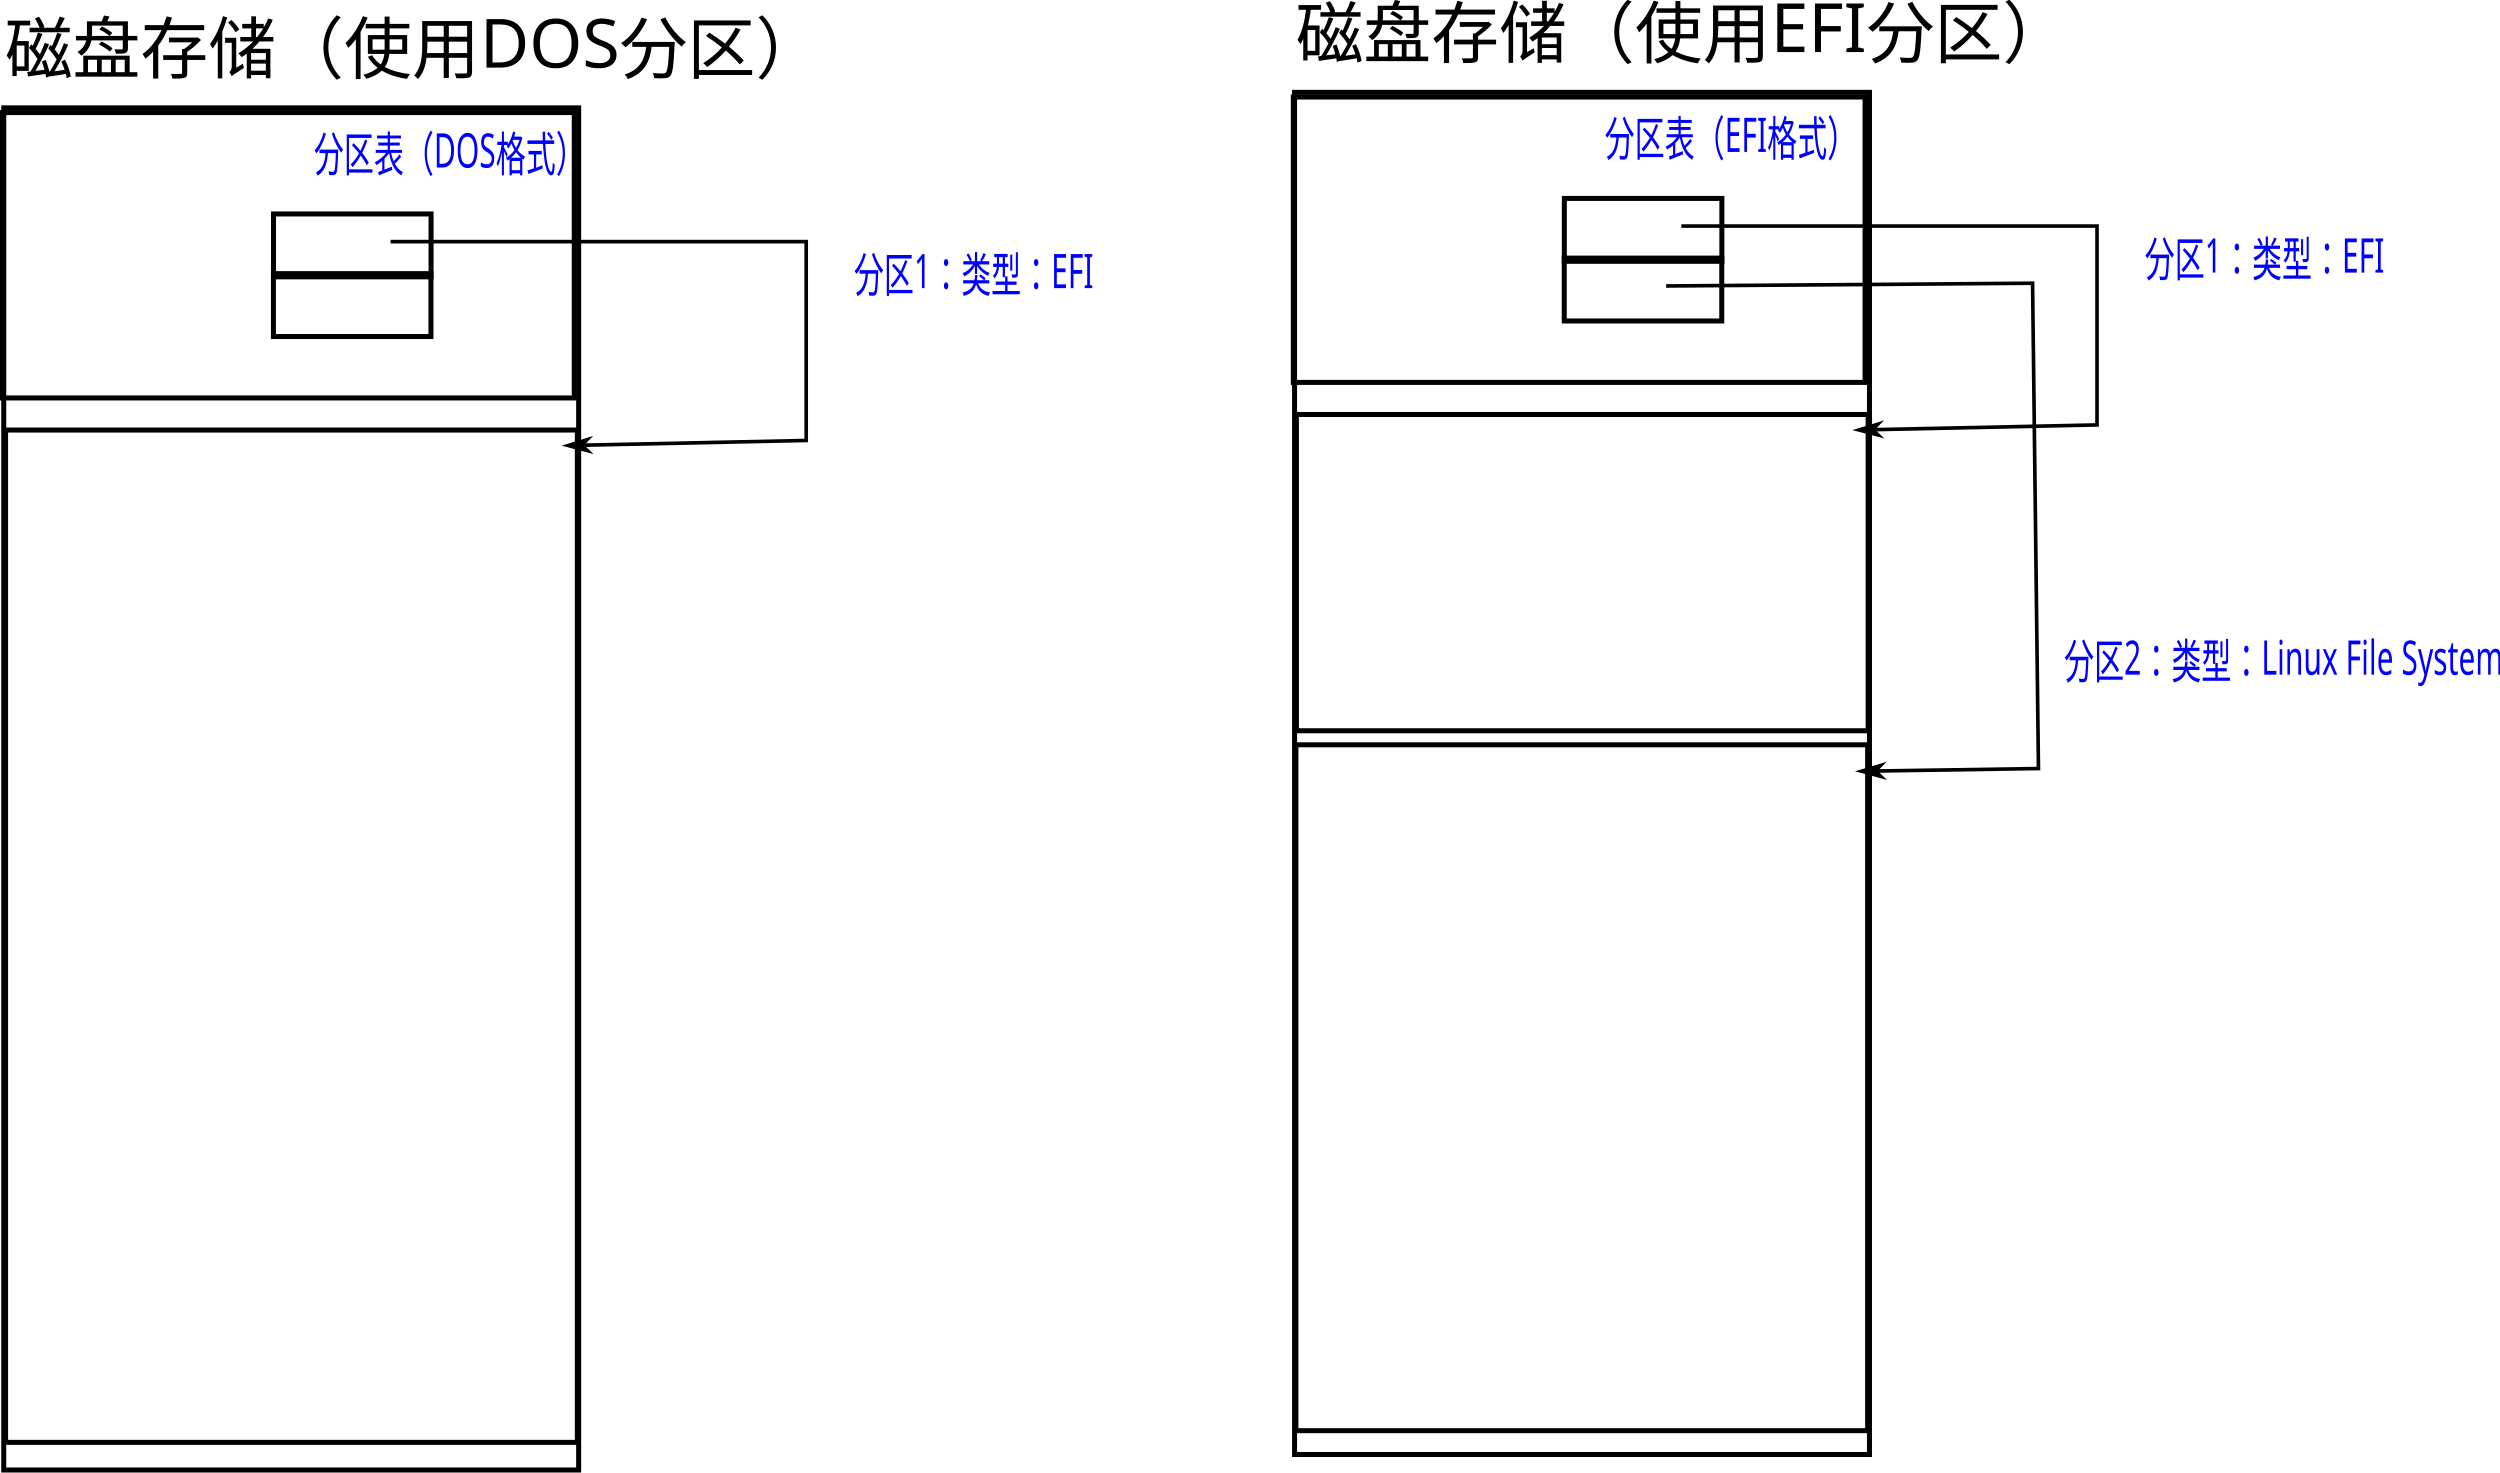
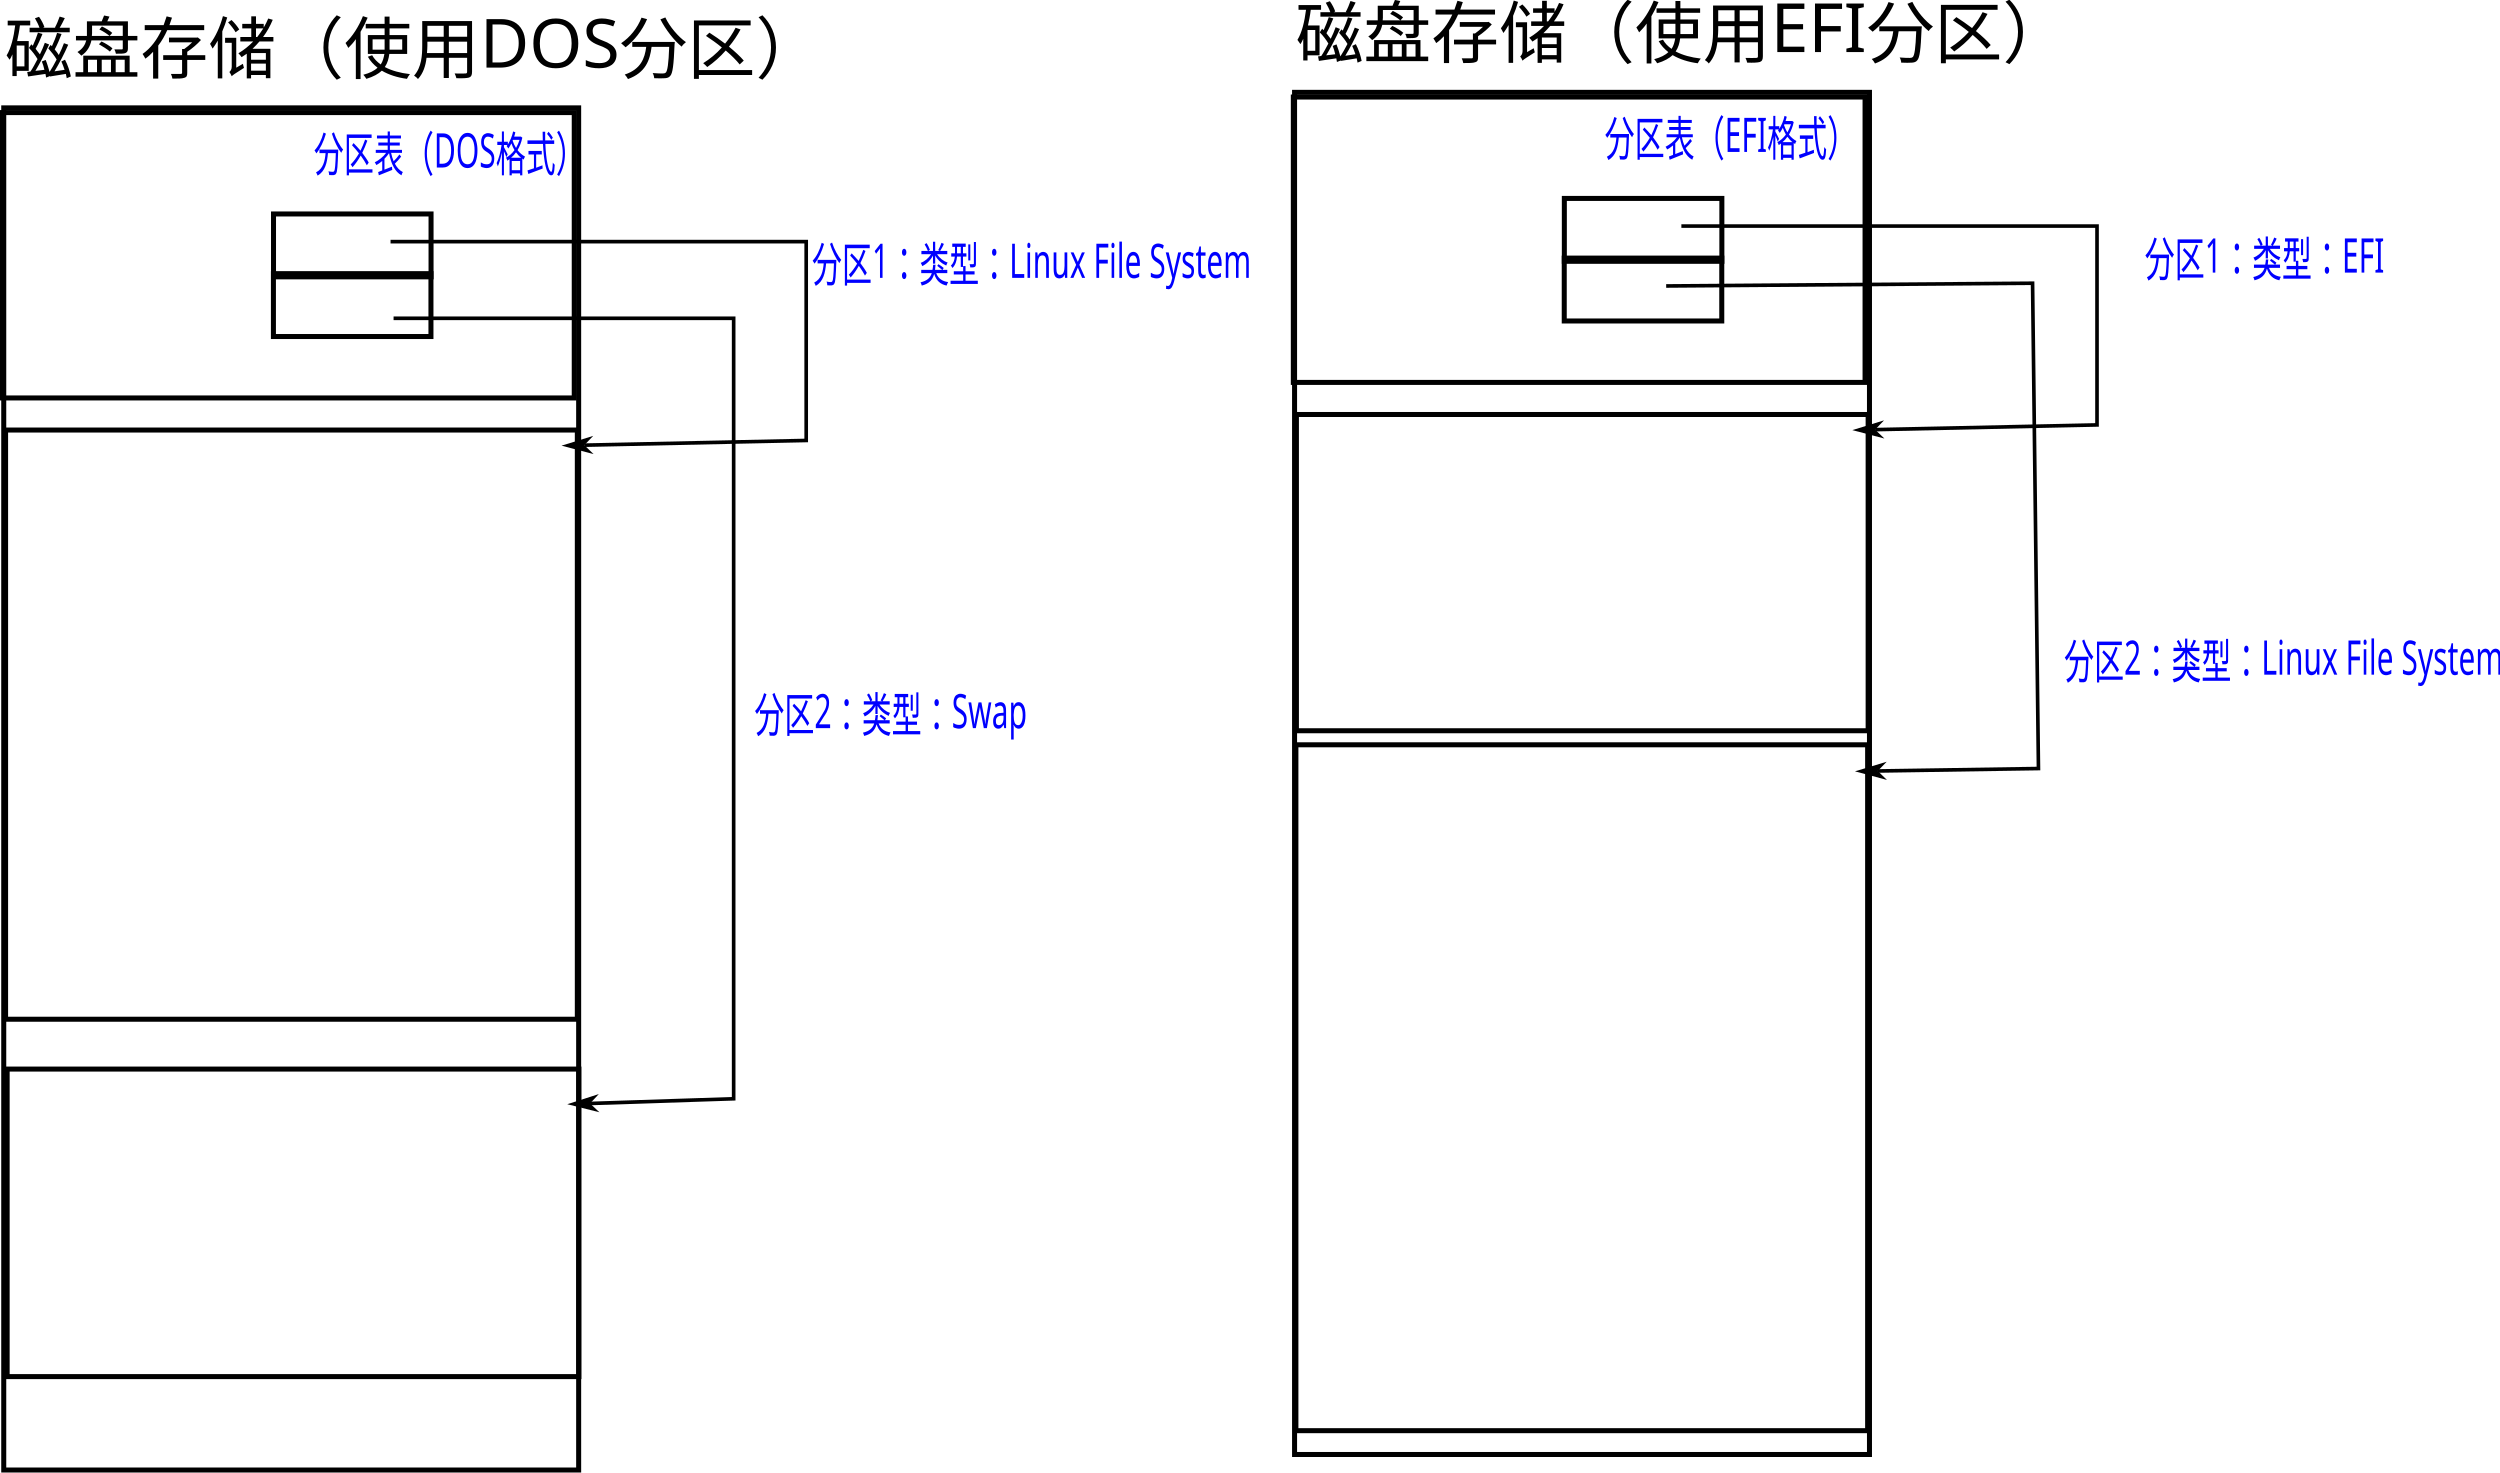
<svg xmlns="http://www.w3.org/2000/svg" width="181.933mm" height="107.16mm" viewBox="0 0 181.933 107.16" version="1.1" id="svg8">
  <defs id="defs2">
    <marker style="overflow:visible" id="Arrow1L" refX="0" refY="0" orient="auto-start-reverse" markerWidth="8.75" markerHeight="5" viewBox="0 0 8.75 5" preserveAspectRatio="xMidYMid">
      <path style="fill:context-stroke;fill-rule:evenodd;stroke:none" d="M 0,0 5,-5 -12.5,0 5,5 Z" id="arrow1L" transform="scale(-0.5)" />
    </marker>
    <marker style="overflow:visible" id="Arrow1Mend" refX="0" refY="0" orient="auto">
      <path transform="matrix(-0.4,0,0,-0.4,-4,0)" style="fill:#0000ff;fill-opacity:1;fill-rule:evenodd;stroke:#0000ff;stroke-width:1pt;stroke-opacity:1" d="M 0,0 5,-5 -12.5,0 5,5 Z" id="path1259" />
    </marker>
    <marker style="overflow:visible" id="Arrow1Mend-3" refX="0" refY="0" orient="auto">
      <path transform="matrix(-0.4,0,0,-0.4,-4,0)" style="fill:#0000ff;fill-opacity:1;fill-rule:evenodd;stroke:#0000ff;stroke-width:1pt;stroke-opacity:1" d="M 0,0 5,-5 -12.5,0 5,5 Z" id="path1259-5" />
    </marker>
    <marker style="overflow:visible" id="Arrow1Mend-36" refX="0" refY="0" orient="auto">
      <path transform="matrix(-0.4,0,0,-0.4,-4,0)" style="fill:#0000ff;fill-opacity:1;fill-rule:evenodd;stroke:#0000ff;stroke-width:1pt;stroke-opacity:1" d="M 0,0 5,-5 -12.5,0 5,5 Z" id="path1259-0" />
    </marker>
    <marker style="overflow:visible" id="Arrow1Mend-3-6" refX="0" refY="0" orient="auto">
      <path transform="matrix(-0.4,0,0,-0.4,-4,0)" style="fill:#0000ff;fill-opacity:1;fill-rule:evenodd;stroke:#0000ff;stroke-width:1pt;stroke-opacity:1" d="M 0,0 5,-5 -12.5,0 5,5 Z" id="path1259-5-2" />
    </marker>
    <marker style="overflow:visible" id="Arrow1L-2" refX="0" refY="0" orient="auto-start-reverse" markerWidth="8.75" markerHeight="5" viewBox="0 0 8.75 5" preserveAspectRatio="xMidYMid">
      <path style="fill:context-stroke;fill-rule:evenodd;stroke:none" d="M 0,0 5,-5 -12.5,0 5,5 Z" id="arrow1L-9" transform="scale(-0.5)" />
    </marker>
    <marker style="overflow:visible" id="Arrow1L-3" refX="0" refY="0" orient="auto-start-reverse" markerWidth="8.75" markerHeight="5" viewBox="0 0 8.75 5" preserveAspectRatio="xMidYMid">
      <path style="fill:context-stroke;fill-rule:evenodd;stroke:none" d="M 0,0 5,-5 -12.5,0 5,5 Z" id="arrow1L-6" transform="scale(-0.5)" />
+     </marker>
+     <marker style="overflow:visible" id="Arrow1L-3-6" refX="0" refY="0" orient="auto-start-reverse" markerWidth="8.75" markerHeight="5" viewBox="0 0 8.75 5" preserveAspectRatio="xMidYMid">
+       <path style="fill:context-stroke;fill-rule:evenodd;stroke:none" d="M 0,0 5,-5 -12.5,0 5,5 Z" id="arrow1L-6-7" transform="scale(-0.5)" />
    </marker>
  </defs>
  <g id="layer1" transform="translate(17.55164,-108.2311)">
    <text xml:space="preserve" style="font-style:normal;font-weight:normal;font-size:4.723px;line-height:1;font-family:sans-serif;letter-spacing:0px;word-spacing:0px;fill:#0000ff;fill-opacity:1;stroke:none;stroke-width:0.265" x="125.13" y="94.824" id="text1226-3-79" transform="scale(0.7929728,1.261077)">
      <tspan id="tspan1224-6-2" x="125.13" y="94.824" style="font-size:2.755px;fill:#0000ff;stroke-width:0.265">分区表（EFI格式）</tspan>
    </text>
    <text xml:space="preserve" style="font-style:normal;font-weight:normal;font-size:4.723px;line-height:1;font-family:sans-serif;letter-spacing:0px;word-spacing:0px;fill:#0000ff;fill-opacity:1;stroke:none;stroke-width:0.265" x="174.691" y="101.781" id="text1226-3-79-5" transform="scale(0.7929728,1.261077)">
      <tspan id="tspan1224-6-2-6" x="174.691" y="101.781" style="font-size:2.755px;fill:#0000ff;stroke-width:0.265">分区1：类型：EFI</tspan>
    </text>
    <text xml:space="preserve" style="font-style:normal;font-weight:normal;font-size:4.723px;line-height:1;font-family:sans-serif;letter-spacing:0px;word-spacing:0px;fill:#0000ff;fill-opacity:1;stroke:none;stroke-width:0.265" x="167.292" y="124.987" id="text1226-3-79-5-2" transform="scale(0.7929728,1.261077)">
      <tspan id="tspan1224-6-2-6-7" x="167.292" y="124.987" style="font-size:2.755px;fill:#0000ff;stroke-width:0.265">分区2：类型：Linux File System</tspan>
    </text>
    <rect style="fill:none;stroke:#000000;stroke-width:0.365;stroke-miterlimit:4;stroke-dasharray:none;stroke-dashoffset:0" id="rect3128-6-9" width="41.838" height="99.128" x="76.658" y="114.951" />
    <rect style="fill:none;stroke:#000000;stroke-width:0.365;stroke-miterlimit:4;stroke-dasharray:none;stroke-dashoffset:0" id="rect3128-6-9-3" width="41.607" height="20.767" x="76.568" y="115.293" />
    <rect style="fill:none;stroke:#000000;stroke-width:0.365;stroke-miterlimit:4;stroke-dasharray:none;stroke-dashoffset:0" id="rect3128-6-9-3-5" width="41.607" height="23.015" x="76.792" y="138.395" />
    <rect style="fill:none;stroke:#000000;stroke-width:0.365;stroke-miterlimit:4;stroke-dasharray:none;stroke-dashoffset:0" id="rect3128-6-9-3-5-3" width="41.607" height="49.914" x="76.755" y="162.432" />
    <rect style="fill:none;stroke:#000000;stroke-width:0.365;stroke-miterlimit:4;stroke-dasharray:none;stroke-dashoffset:0" id="rect3128-6-9-3-6" width="11.464" height="4.576" x="96.29" y="122.671" />
    <rect style="fill:none;stroke:#000000;stroke-width:0.365;stroke-miterlimit:4;stroke-dasharray:none;stroke-dashoffset:0" id="rect3128-6-9-3-6-7" width="11.464" height="4.576" x="96.283" y="127.014" />
    <text xml:space="preserve" style="font-style:normal;font-weight:normal;font-size:8.467px;line-height:1;font-family:sans-serif;letter-spacing:0px;word-spacing:0px;fill:#000000;fill-opacity:1;stroke:none;stroke-width:0.265" x="76.727" y="112.429" id="text1226-3-79-2">
      <tspan id="tspan1224-6-2-1" x="76.727" y="112.429" style="font-size:4.939px;stroke-width:0.265">磁盘存储（使用EFI分区）</tspan>
    </text>
    <path style="fill:none;stroke:#000000;stroke-width:0.265px;stroke-linecap:butt;stroke-linejoin:miter;stroke-opacity:1;marker-end:url(#Arrow1L)" d="m 104.807,124.683 h 30.248 v 14.471 l -16.149,0.343" id="path1131" />
    <path style="fill:none;stroke:#000000;stroke-width:0.265px;stroke-linecap:butt;stroke-linejoin:miter;stroke-opacity:1;marker-end:url(#Arrow1L-2)" d="m 103.701,129.042 26.664,-0.2 0.428,35.318 -11.697,0.178" id="path1131-1" />
    <text xml:space="preserve" style="font-style:normal;font-weight:normal;font-size:4.723px;line-height:1;font-family:sans-serif;letter-spacing:0px;word-spacing:0px;fill:#0000ff;fill-opacity:1;stroke:none;stroke-width:0.265" x="6.668" y="95.721" id="text1226-3-79-3" transform="scale(0.7929728,1.261077)">
      <tspan id="tspan1224-6-2-5" x="6.668" y="95.721" style="font-size:2.755px;fill:#0000ff;stroke-width:0.265">分区表（DOS格式）</tspan>
    </text>
-     <text xml:space="preserve" style="font-style:normal;font-weight:normal;font-size:4.723px;line-height:1;font-family:sans-serif;letter-spacing:0px;word-spacing:0px;fill:#0000ff;fill-opacity:1;stroke:none;stroke-width:0.265" x="56.229" y="102.678" id="text1226-3-79-5-6" transform="scale(0.7929728,1.261077)">
-       <tspan id="tspan1224-6-2-6-2" x="56.229" y="102.678" style="font-size:2.755px;fill:#0000ff;stroke-width:0.265">分区1：类型：EFI</tspan>
+     <text xml:space="preserve" style="font-style:normal;font-weight:normal;font-size:4.723px;line-height:1;font-family:sans-serif;letter-spacing:0px;word-spacing:0px;fill:#0000ff;fill-opacity:1;stroke:none;stroke-width:0.265" x="52.381" y="102.084" id="text1226-3-79-5-6" transform="scale(0.7929728,1.261077)">
+       <tspan id="tspan1224-6-2-6-2" x="52.381" y="102.084" style="font-size:2.755px;fill:#0000ff;stroke-width:0.265">分区1：类型：Linux File System</tspan>
+     </text>
+     <text xml:space="preserve" style="font-style:normal;font-weight:normal;font-size:4.723px;line-height:1;font-family:sans-serif;letter-spacing:0px;word-spacing:0px;fill:#0000ff;fill-opacity:1;stroke:none;stroke-width:0.265" x="47.099" y="128.076" id="text1226-3-79-5-6-3" transform="scale(0.7929728,1.261077)">
+       <tspan id="tspan1224-6-2-6-2-5" x="47.099" y="128.076" style="font-size:2.755px;fill:#0000ff;stroke-width:0.265">分区2：类型：Swap</tspan>
    </text>
    <rect style="fill:none;stroke:#000000;stroke-width:0.365;stroke-miterlimit:4;stroke-dasharray:none;stroke-dashoffset:0" id="rect3128-6-9-2" width="41.838" height="99.128" x="-17.279" y="116.081" />
    <rect style="fill:none;stroke:#000000;stroke-width:0.365;stroke-miterlimit:4;stroke-dasharray:none;stroke-dashoffset:0" id="rect3128-6-9-3-7" width="41.607" height="20.767" x="-17.369" y="116.424" />
-     <rect style="fill:none;stroke:#000000;stroke-width:0.365;stroke-miterlimit:4;stroke-dasharray:none;stroke-dashoffset:0" id="rect3128-6-9-3-5-0" width="41.607" height="73.67" x="-17.145" y="139.526" />
+     <rect style="fill:none;stroke:#000000;stroke-width:0.365;stroke-miterlimit:4;stroke-dasharray:none;stroke-dashoffset:0" id="rect3128-6-9-3-5-0" width="41.607" height="42.878" x="-17.145" y="139.526" />
+     <rect style="fill:none;stroke:#000000;stroke-width:0.365;stroke-miterlimit:4;stroke-dasharray:none;stroke-dashoffset:0" id="rect3128-6-9-3-5-0-3" width="41.607" height="22.38" x="-17.032" y="186.031" />
    <rect style="fill:none;stroke:#000000;stroke-width:0.365;stroke-miterlimit:4;stroke-dasharray:none;stroke-dashoffset:0" id="rect3128-6-9-3-6-3" width="11.464" height="4.576" x="2.353" y="123.802" />
    <rect style="fill:none;stroke:#000000;stroke-width:0.365;stroke-miterlimit:4;stroke-dasharray:none;stroke-dashoffset:0" id="rect3128-6-9-3-6-7-6" width="11.464" height="4.576" x="2.346" y="128.145" />
    <text xml:space="preserve" style="font-style:normal;font-weight:normal;font-size:8.467px;line-height:1;font-family:sans-serif;letter-spacing:0px;word-spacing:0px;fill:#000000;fill-opacity:1;stroke:none;stroke-width:0.265" x="-17.21" y="113.56" id="text1226-3-79-2-0">
      <tspan id="tspan1224-6-2-1-6" x="-17.21" y="113.56" style="font-size:4.939px;stroke-width:0.265">磁盘存储（使用DOS分区）</tspan>
    </text>
    <path style="fill:none;stroke:#000000;stroke-width:0.265px;stroke-linecap:butt;stroke-linejoin:miter;stroke-opacity:1;marker-end:url(#Arrow1L-3)" d="m 10.87,125.814 h 30.248 v 14.471 l -16.149,0.343" id="path1131-2" />
+     <path style="fill:none;stroke:#000000;stroke-width:0.265px;stroke-linecap:butt;stroke-linejoin:miter;stroke-opacity:1;marker-end:url(#Arrow1L-3-6)" d="m 11.09,131.395 h 24.749 l 0,56.796 -10.453,0.343" id="path1131-2-5" />
  </g>
</svg>
